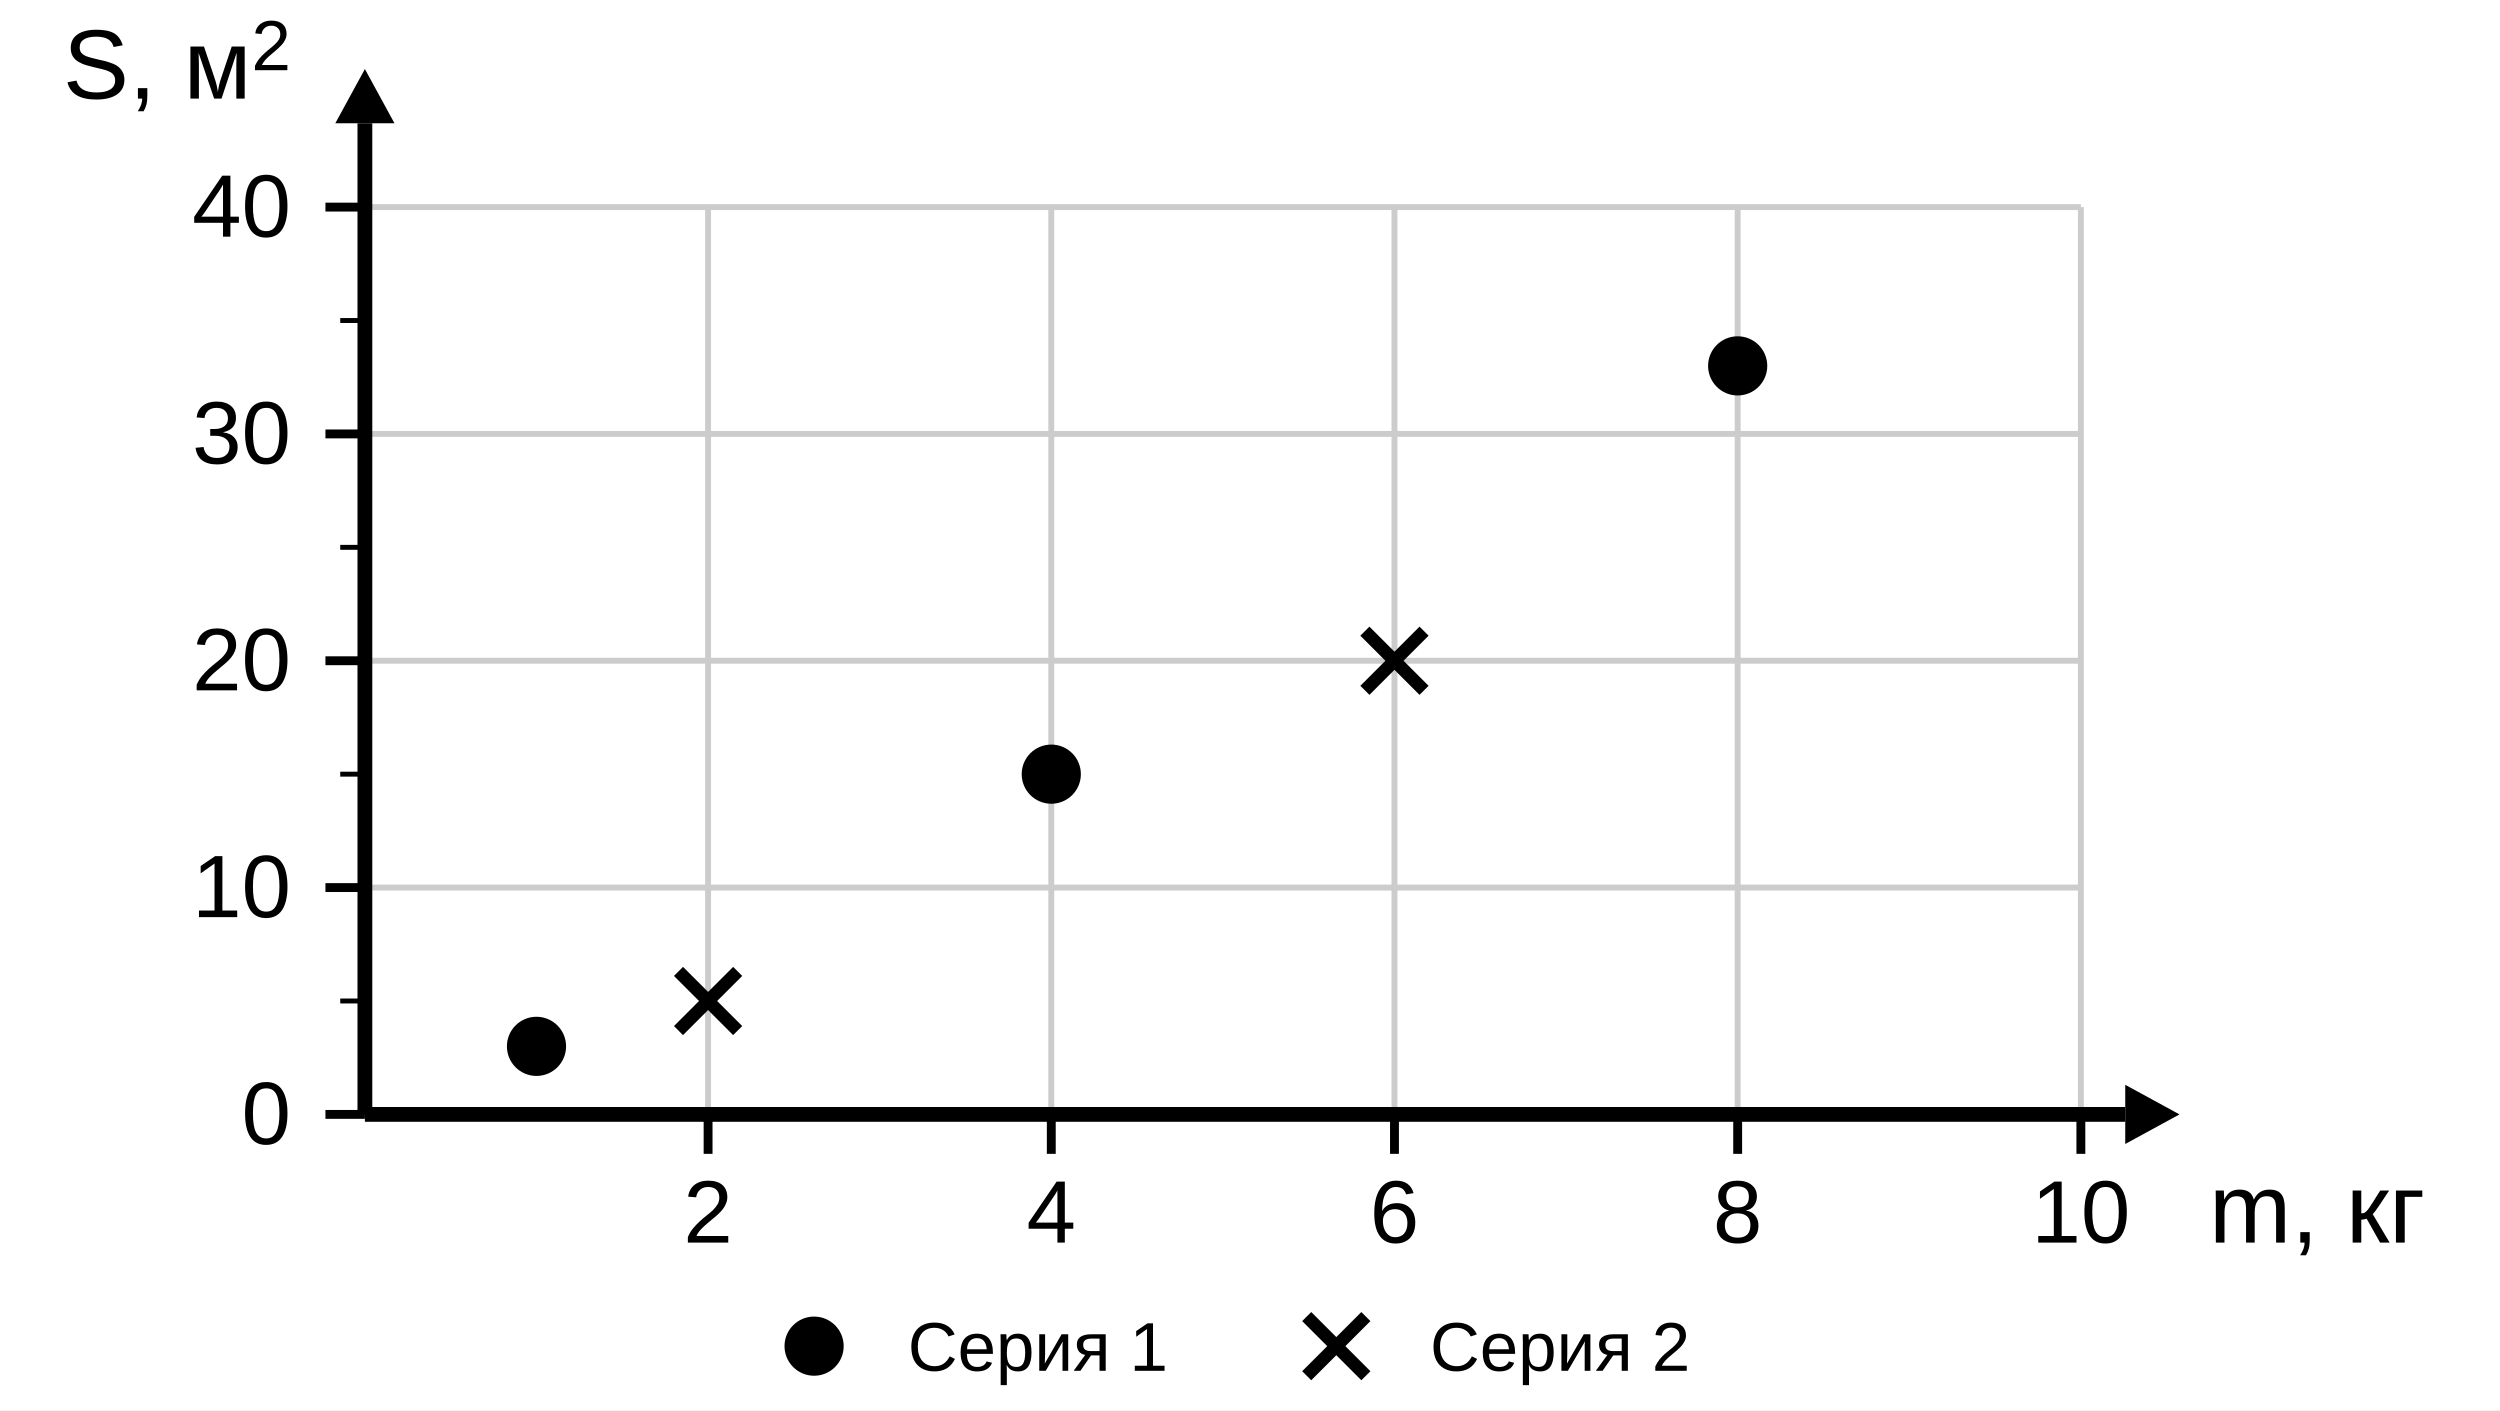
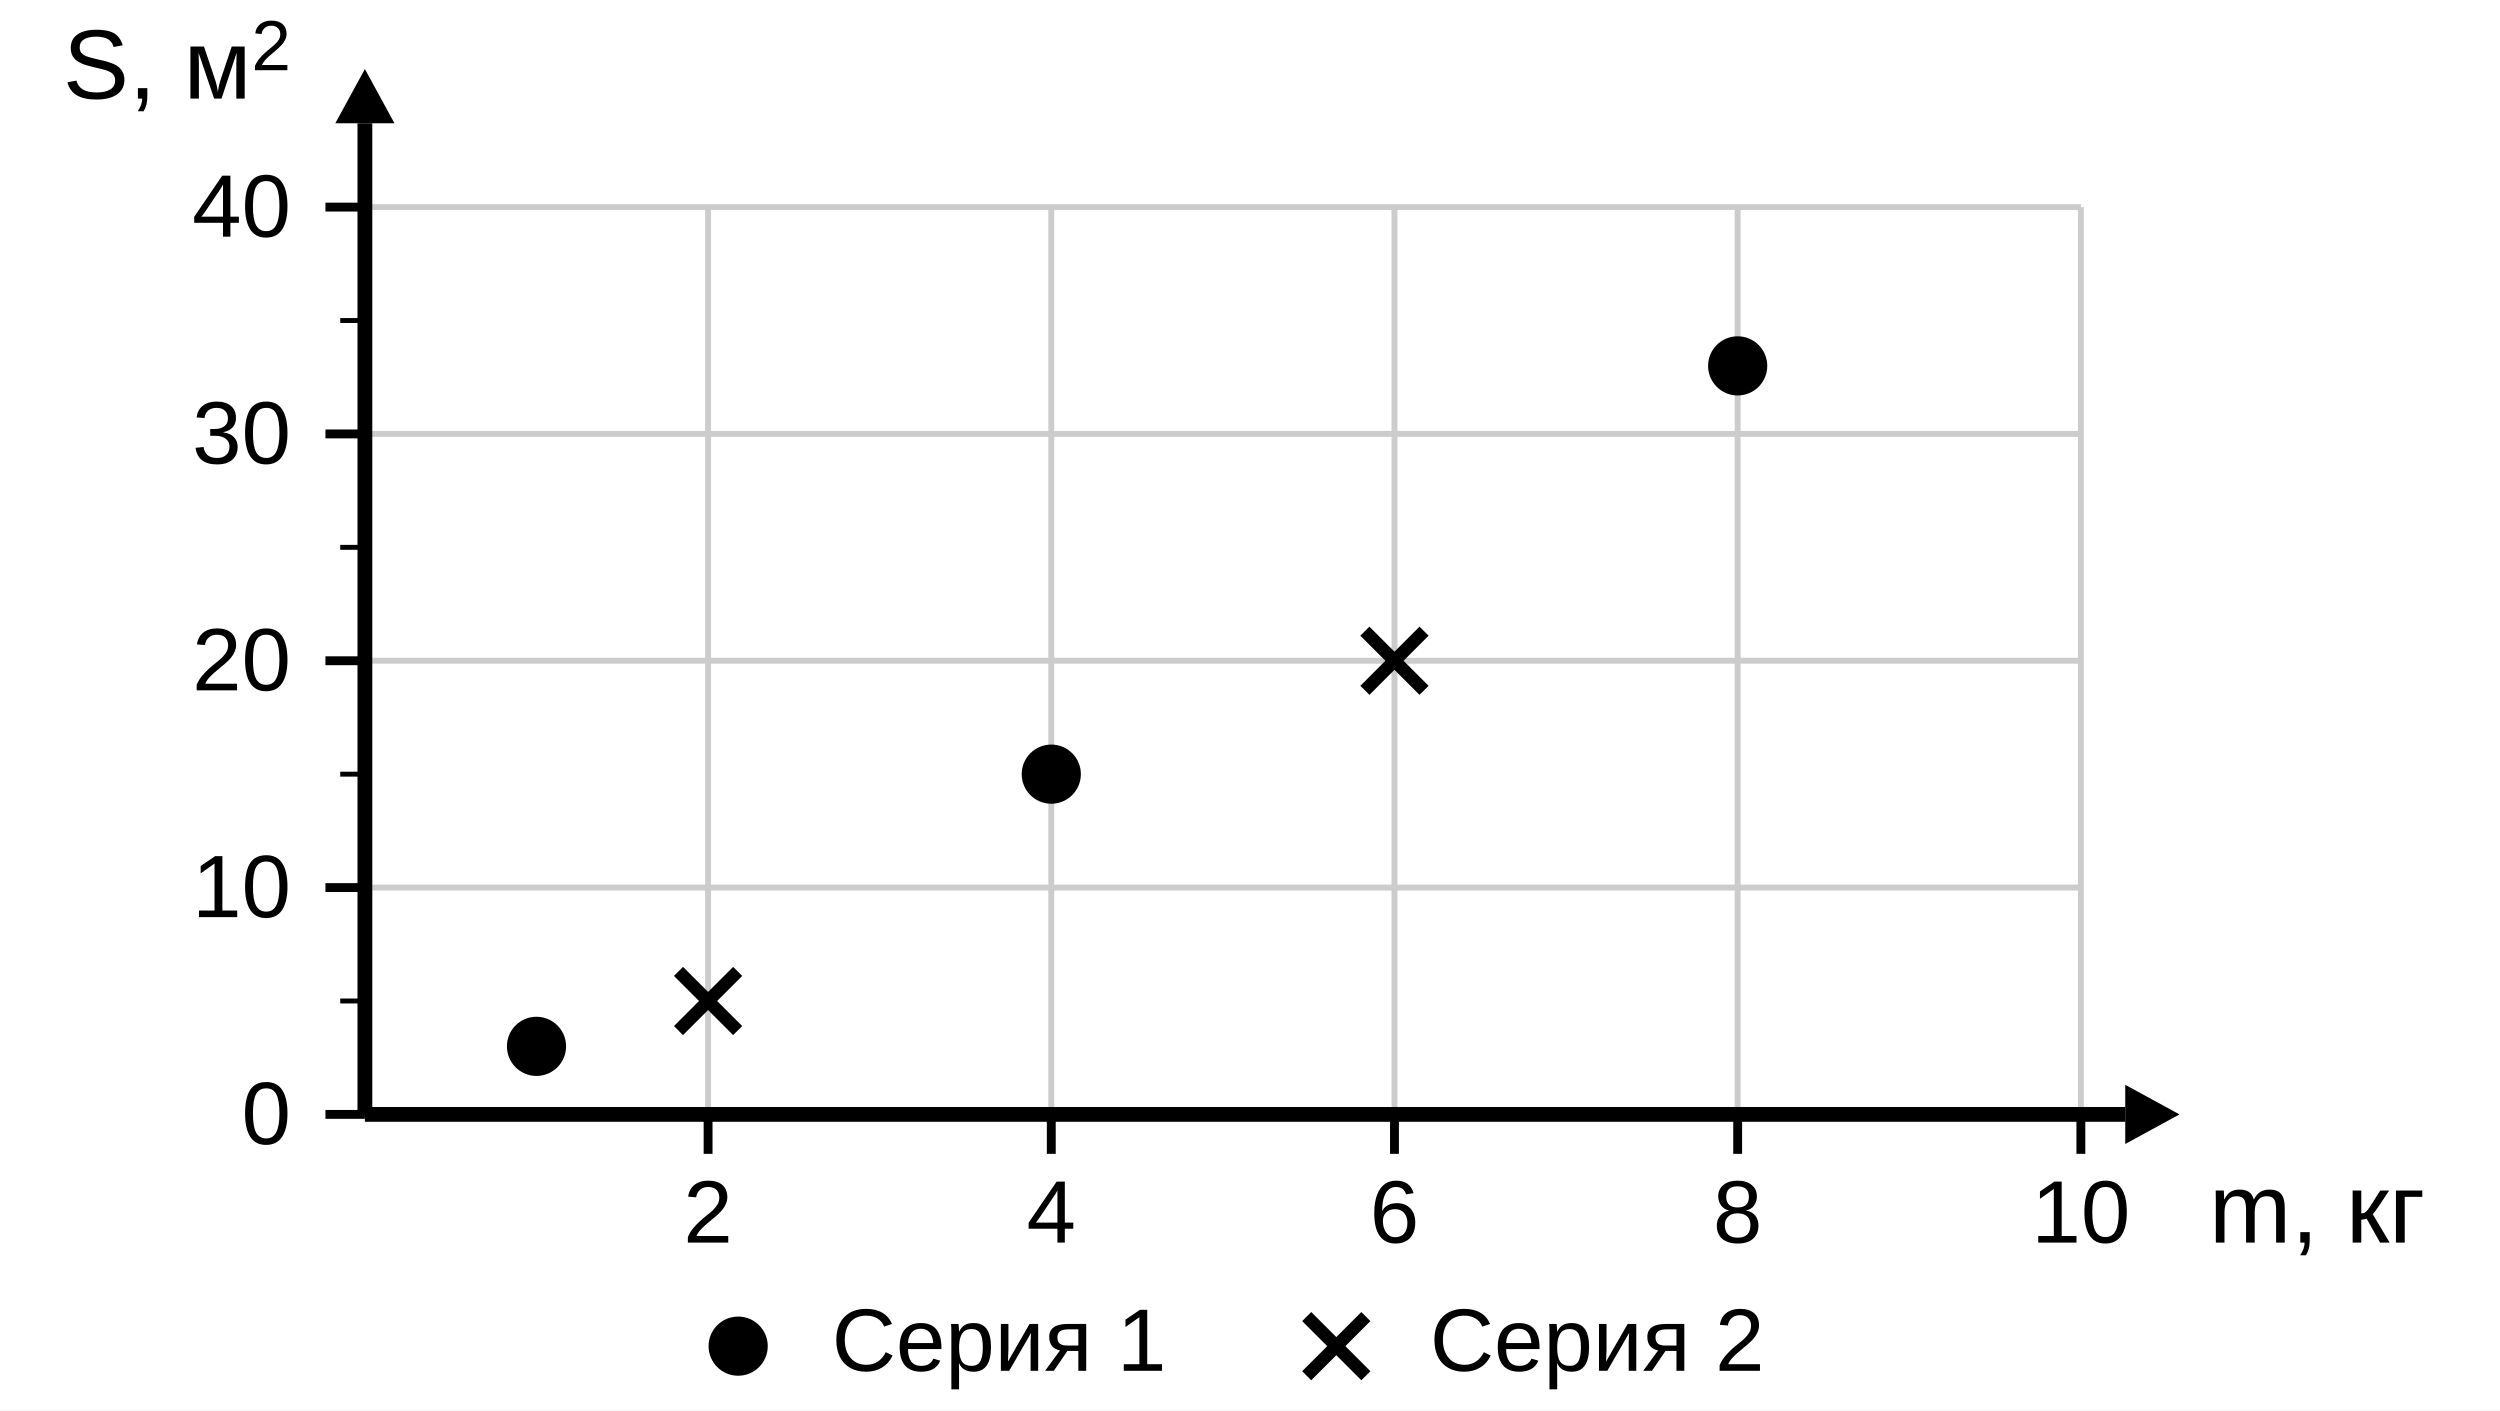
<svg xmlns="http://www.w3.org/2000/svg" class="visual-svg" viewBox="-37 -21 253.5 143" font-family="PT Sans, Segoe UI, Verdana, Arial, sans-serif" width="380.25" height="214.5">
  <rect x="-37" y="-21" width="253.5" height="143" fill="#fff" />
  <line x1="0" y1="0" x2="0" y2="92" fill="none" stroke="#ccc" stroke-width="0.6" />
  <line x1="34.8" y1="0" x2="34.8" y2="92" fill="none" stroke="#ccc" stroke-width="0.6" />
  <line x1="69.6" y1="0" x2="69.6" y2="92" fill="none" stroke="#ccc" stroke-width="0.6" />
  <line x1="104.4" y1="0" x2="104.4" y2="92" fill="none" stroke="#ccc" stroke-width="0.6" />
  <line x1="139.2" y1="0" x2="139.2" y2="92" fill="none" stroke="#ccc" stroke-width="0.6" />
  <line x1="174" y1="0" x2="174" y2="92" fill="none" stroke="#ccc" stroke-width="0.6" />
  <line x1="0" y1="92" x2="174" y2="92" fill="none" stroke="#ccc" stroke-width="0.6" />
  <line x1="0" y1="69" x2="174" y2="69" fill="none" stroke="#ccc" stroke-width="0.6" />
  <line x1="0" y1="46" x2="174" y2="46" fill="none" stroke="#ccc" stroke-width="0.6" />
  <line x1="0" y1="23" x2="174" y2="23" fill="none" stroke="#ccc" stroke-width="0.6" />
  <line x1="0" y1="0" x2="174" y2="0" fill="none" stroke="#ccc" stroke-width="0.6" />
  <line x1="0" y1="92" x2="178.5" y2="92" fill="none" stroke="#000" stroke-width="1.5" />
  <polygon points="184,92 178.5,89 178.5,95" fill="#000" />
  <line x1="0" y1="92" x2="0" y2="-8.5" fill="none" stroke="#000" stroke-width="1.5" />
  <polygon points="0,-14 -3,-8.5 3,-8.5" fill="#000" />
  <text x="187" y="105" fill="#000" font-size="10">m, кг</text>
  <text x="-7.5" y="-11" text-anchor="end" fill="#000" font-size="10">S, м<tspan baseline-shift="super" font-size="7.2">2</tspan>
  </text>
  <line x1="34.8" y1="92" x2="34.8" y2="96" fill="none" stroke="#000" stroke-width="0.9" />
  <line x1="69.6" y1="92" x2="69.6" y2="96" fill="none" stroke="#000" stroke-width="0.9" />
  <line x1="104.4" y1="92" x2="104.4" y2="96" fill="none" stroke="#000" stroke-width="0.9" />
  <line x1="139.2" y1="92" x2="139.2" y2="96" fill="none" stroke="#000" stroke-width="0.9" />
  <line x1="174" y1="92" x2="174" y2="96" fill="none" stroke="#000" stroke-width="0.9" />
  <line x1="0" y1="92" x2="-4" y2="92" fill="none" stroke="#000" stroke-width="0.9" />
  <line x1="0" y1="80.5" x2="-2.5" y2="80.5" fill="none" stroke="#000" stroke-width="0.5" />
  <line x1="0" y1="69" x2="-4" y2="69" fill="none" stroke="#000" stroke-width="0.9" />
  <line x1="0" y1="57.5" x2="-2.5" y2="57.5" fill="none" stroke="#000" stroke-width="0.5" />
  <line x1="0" y1="46" x2="-4" y2="46" fill="none" stroke="#000" stroke-width="0.9" />
  <line x1="0" y1="34.5" x2="-2.5" y2="34.5" fill="none" stroke="#000" stroke-width="0.5" />
  <line x1="0" y1="23" x2="-4" y2="23" fill="none" stroke="#000" stroke-width="0.9" />
  <line x1="0" y1="11.5" x2="-2.5" y2="11.5" fill="none" stroke="#000" stroke-width="0.5" />
  <line x1="0" y1="0" x2="-4" y2="0" fill="none" stroke="#000" stroke-width="0.9" />
  <circle cx="17.4" cy="85.1" r="3" fill="#000" />
  <circle cx="69.6" cy="57.5" r="3" fill="#000" />
  <circle cx="139.2" cy="16.1" r="3" fill="#000" />
  <line x1="31.8" y1="77.5" x2="37.8" y2="83.5" stroke="#000" stroke-width="1.3" />
  <line x1="31.8" y1="83.5" x2="37.8" y2="77.5" stroke="#000" stroke-width="1.3" />
  <line x1="101.4" y1="43" x2="107.4" y2="49" stroke="#000" stroke-width="1.3" />
  <line x1="101.4" y1="49" x2="107.4" y2="43" stroke="#000" stroke-width="1.3" />
  <text x="34.8" y="105" text-anchor="middle" fill="#fff" stroke="#fff" stroke-width="2.4" font-size="9">2</text>
  <text x="34.8" y="105" text-anchor="middle" fill="#000" font-size="9">2</text>
  <text x="69.6" y="105" text-anchor="middle" fill="#fff" stroke="#fff" stroke-width="2.4" font-size="9">4</text>
  <text x="69.6" y="105" text-anchor="middle" fill="#000" font-size="9">4</text>
  <text x="104.4" y="105" text-anchor="middle" fill="#fff" stroke="#fff" stroke-width="2.4" font-size="9">6</text>
  <text x="104.4" y="105" text-anchor="middle" fill="#000" font-size="9">6</text>
  <text x="139.2" y="105" text-anchor="middle" fill="#fff" stroke="#fff" stroke-width="2.4" font-size="9">8</text>
  <text x="139.2" y="105" text-anchor="middle" fill="#000" font-size="9">8</text>
  <text x="174" y="105" text-anchor="middle" fill="#fff" stroke="#fff" stroke-width="2.4" font-size="9">10</text>
  <text x="174" y="105" text-anchor="middle" fill="#000" font-size="9">10</text>
  <text x="-7.5" y="95" text-anchor="end" fill="#fff" stroke="#fff" stroke-width="2.4" font-size="9">0</text>
  <text x="-7.5" y="95" text-anchor="end" fill="#000" font-size="9">0</text>
  <text x="-7.5" y="72" text-anchor="end" fill="#fff" stroke="#fff" stroke-width="2.4" font-size="9">10</text>
  <text x="-7.5" y="72" text-anchor="end" fill="#000" font-size="9">10</text>
  <text x="-7.5" y="49" text-anchor="end" fill="#fff" stroke="#fff" stroke-width="2.4" font-size="9">20</text>
  <text x="-7.5" y="49" text-anchor="end" fill="#000" font-size="9">20</text>
  <text x="-7.5" y="26" text-anchor="end" fill="#fff" stroke="#fff" stroke-width="2.4" font-size="9">30</text>
  <text x="-7.5" y="26" text-anchor="end" fill="#000" font-size="9">30</text>
  <text x="-7.5" y="3" text-anchor="end" fill="#fff" stroke="#fff" stroke-width="2.4" font-size="9">40</text>
  <text x="-7.5" y="3" text-anchor="end" fill="#000" font-size="9">40</text>
-   <circle cx="45.55" cy="115.5" r="3" fill="#000" />
-   <text x="55.05" y="118" fill="#000" font-size="7">Серия 1</text>
+   <circle cx="37.85" cy="115.5" r="3" fill="#000" />
+   <text x="47.35" y="118" fill="#000" font-size="9">Серия 1</text>
  <line x1="95.5" y1="112.5" x2="101.5" y2="118.5" stroke="#000" stroke-width="1.3" />
  <line x1="95.5" y1="118.5" x2="101.5" y2="112.5" stroke="#000" stroke-width="1.3" />
-   <text x="108" y="118" fill="#000" font-size="7">Серия 2</text>
+   <text x="108" y="118" fill="#000" font-size="9">Серия 2</text>
</svg>
